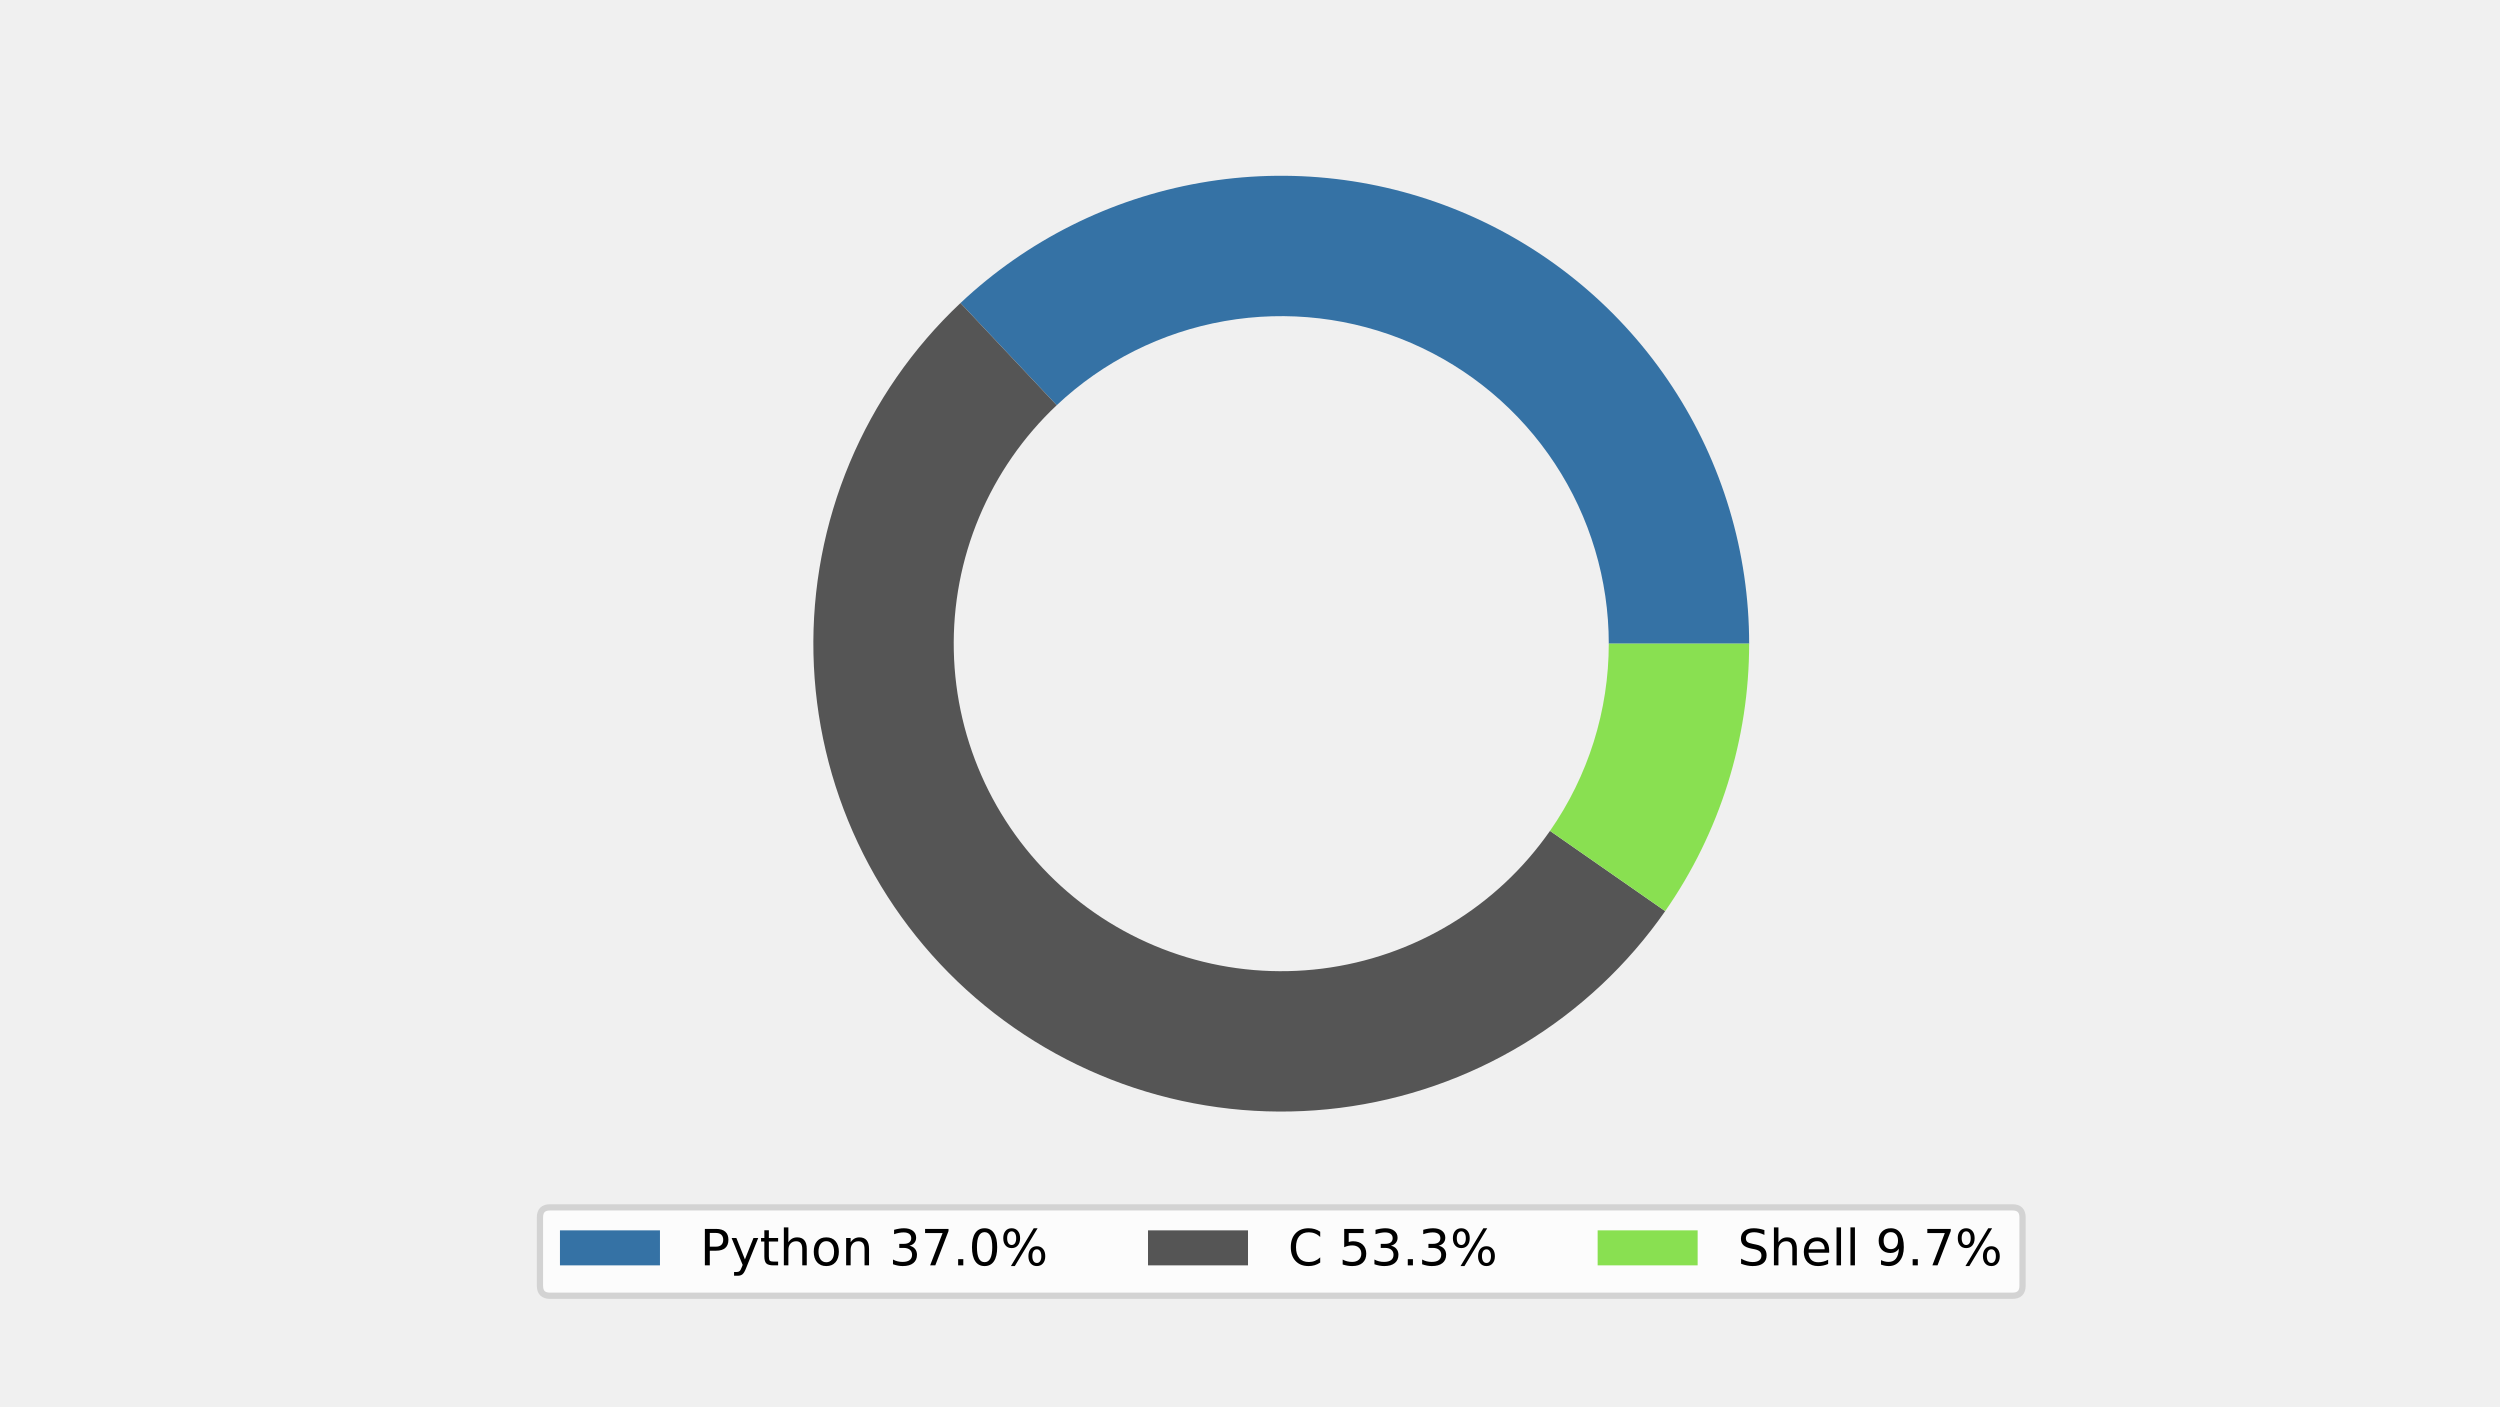
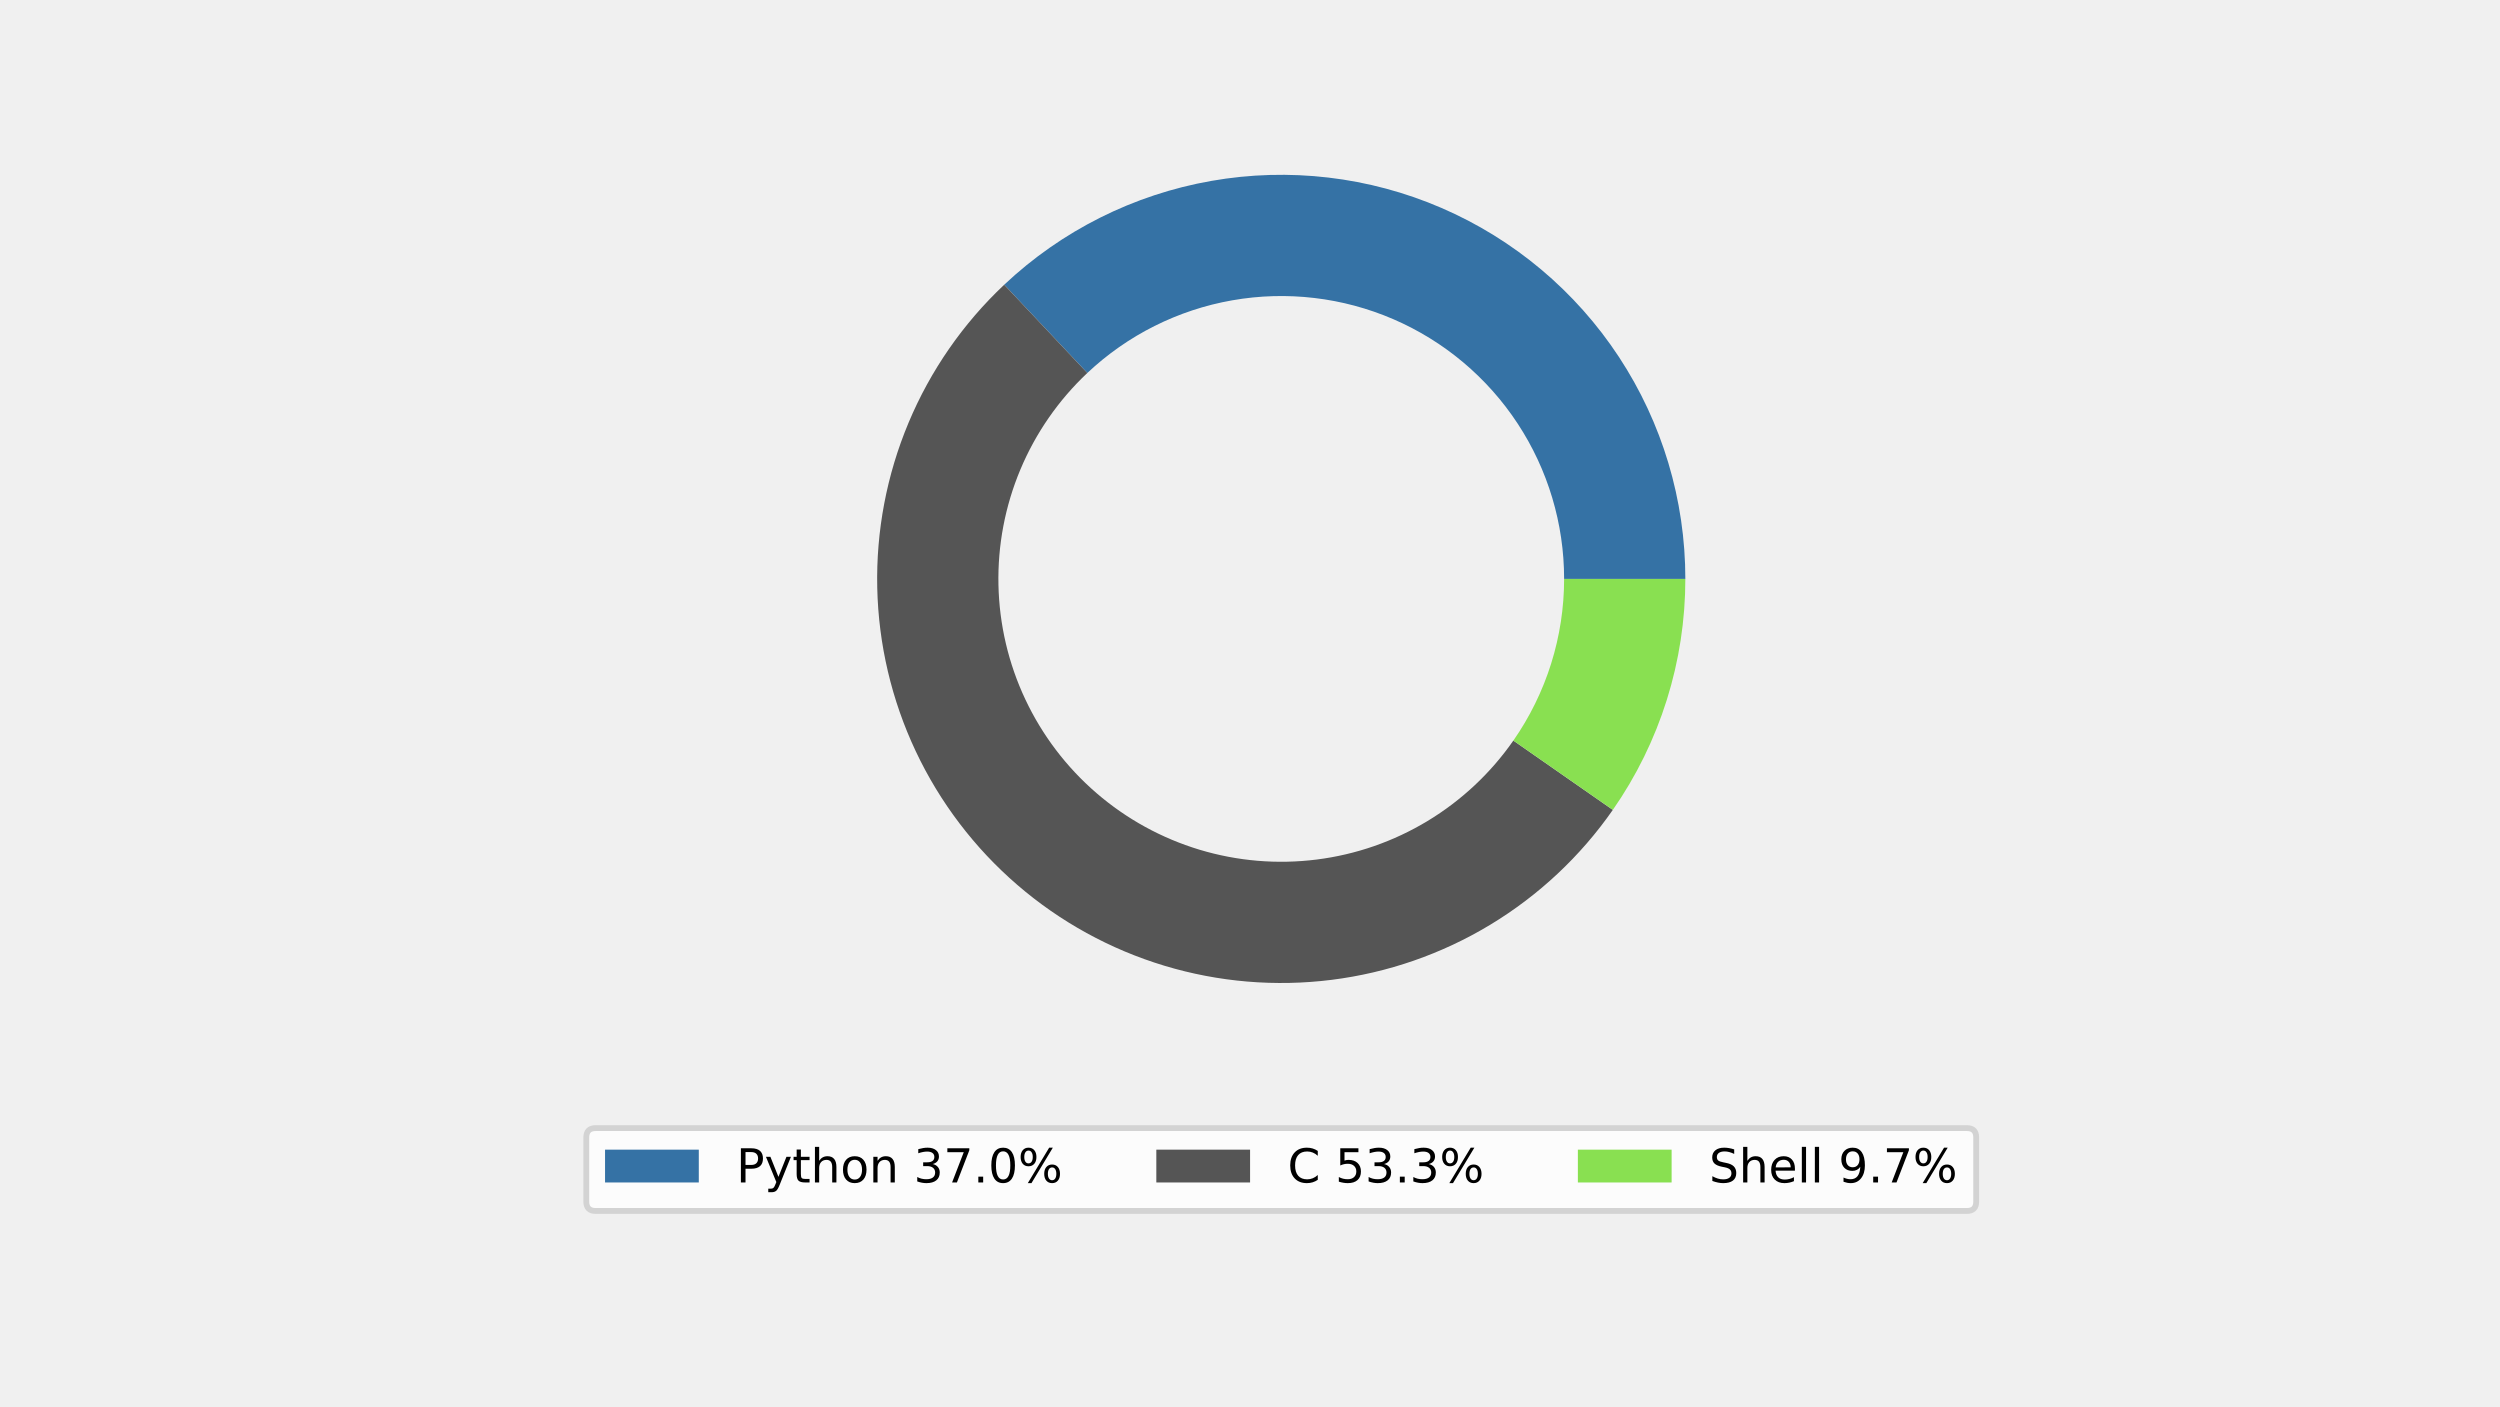
- <svg xmlns="http://www.w3.org/2000/svg" xmlns:xlink="http://www.w3.org/1999/xlink" width="400pt" height="225pt" viewBox="0 0 400 225" version="1.1">
+ <svg xmlns="http://www.w3.org/2000/svg" xmlns:xlink="http://www.w3.org/1999/xlink" width="426.667pt" height="240pt" viewBox="0 0 426.667 240" version="1.1">
  <defs>
    <style type="text/css">*{stroke-linejoin: round; stroke-linecap: butt}</style>
  </defs>
  <g id="figure_1">
    <g id="patch_1">
-       <path d="M 0 225  L 400 225  L 400 0  L 0 0  L 0 225  z " style="fill: none" />
+       <path d="M 0 240  L 426.667 240  L 426.667 0  L 0 0  L 0 240  z " style="fill: none" />
    </g>
    <g id="axes_1">
      <g id="patch_2">
-         <path d="M 257.405 102.987  C 257.405 92.757 254.409 82.748 248.79 74.2  C 243.17 65.652 235.169 58.933 225.778 54.877  C 216.387 50.821 206.01 49.603 195.935 51.372  C 185.859 53.142 176.519 57.824 169.072 64.837  L 153.674 48.487  C 164.313 38.468 177.656 31.78 192.049 29.252  C 206.443 26.724 221.267 28.465 234.683 34.259  C 248.099 40.053 259.529 49.651 267.557 61.862  C 275.585 74.074 279.864 88.373 279.864 102.987  z " clip-path="url(#pf75ff3f11f)" style="fill: #3572a5" />
+         <path d="M 266.943 98.8  C 266.943 89.376 264.183 80.156 259.006 72.281  C 253.83 64.406 246.459 58.217 237.808 54.481  C 229.156 50.744 219.597 49.622 210.315 51.252  C 201.034 52.882 192.429 57.195 185.569 63.656  L 171.384 48.594  C 181.185 39.364 193.477 33.203 206.736 30.874  C 219.996 28.545 233.652 30.149 246.011 35.487  C 258.37 40.825 268.9 49.666 276.295 60.916  C 283.69 72.165 287.632 85.337 287.632 98.8  z " clip-path="url(#p0f44d6f2d2)" style="fill: #3572a5" />
      </g>
      <g id="patch_3">
-         <path d="M 169.072 64.837  C 163.73 69.868 159.503 75.965 156.667 82.733  C 153.831 89.502 152.448 96.79 152.608 104.127  C 152.767 111.463 154.466 118.685 157.594 125.323  C 160.722 131.962 165.209 137.869 170.765 142.663  C 176.321 147.457 182.822 151.031 189.847 153.153  C 196.872 155.275 204.265 155.898 211.545 154.981  C 218.826 154.065 225.834 151.629 232.113 147.832  C 238.393 144.036 243.806 138.962 248 132.941  L 266.429 145.778  C 260.437 154.38 252.704 161.628 243.733 167.052  C 234.762 172.476 224.751 175.955 214.35 177.265  C 203.949 178.574 193.388 177.684 183.353 174.653  C 173.318 171.622 164.03 166.516 156.093 159.668  C 148.156 152.819 141.745 144.379 137.277 134.896  C 132.809 125.413 130.382 115.096 130.154 104.615  C 129.926 94.135 131.902 83.722 135.953 74.053  C 140.005 64.385 146.042 55.674 153.674 48.487  z " clip-path="url(#pf75ff3f11f)" style="fill: #555555" />
+         <path d="M 185.569 63.656  C 180.648 68.291 176.755 73.908 174.142 80.142  C 171.529 86.377 170.255 93.092 170.402 99.85  C 170.549 106.609 172.114 113.261 174.996 119.377  C 177.877 125.492 182.011 130.934 187.129 135.35  C 192.247 139.767 198.236 143.059 204.708 145.014  C 211.179 146.968 217.989 147.542 224.696 146.698  C 231.403 145.854 237.859 143.61 243.644 140.112  C 249.429 136.615 254.415 131.941 258.279 126.394  L 275.256 138.22  C 269.736 146.144 262.613 152.821 254.348 157.817  C 246.084 162.814 236.862 166.019 227.28 167.225  C 217.699 168.432 207.97 167.612 198.725 164.82  C 189.48 162.027 180.925 157.324 173.613 151.015  C 166.301 144.706 160.396 136.931 156.279 128.195  C 152.163 119.459 149.928 109.955 149.717 100.3  C 149.507 90.645 151.328 81.053 155.06 72.146  C 158.792 63.239 164.354 55.215 171.384 48.594  z " clip-path="url(#p0f44d6f2d2)" style="fill: #555555" />
      </g>
      <g id="patch_4">
-         <path d="M 248 132.941  C 251.044 128.572 253.403 123.764 254.998 118.685  C 256.593 113.605 257.405 108.311 257.405 102.987  L 279.864 102.987  C 279.864 110.593 278.705 118.155 276.426 125.412  C 274.148 132.669 270.777 139.537 266.429 145.778  z " clip-path="url(#pf75ff3f11f)" style="fill: #89e051" />
+         <path d="M 258.279 126.394  C 261.083 122.369 263.257 117.941 264.726 113.261  C 266.195 108.581 266.943 103.705 266.943 98.8  L 287.632 98.8  C 287.632 105.807 286.564 112.773 284.465 119.458  C 282.366 126.144 279.261 132.47 275.256 138.22  z " clip-path="url(#p0f44d6f2d2)" style="fill: #89e051" />
      </g>
    </g>
    <g id="axes_2">
      <g id="legend_1">
        <g id="patch_5">
-           <path d="M 87.994 207.321  L 322.006 207.321  Q 323.606 207.321 323.606 205.721  L 323.606 194.779  Q 323.606 193.179 322.006 193.179  L 87.994 193.179  Q 86.394 193.179 86.394 194.779  L 86.394 205.721  Q 86.394 207.321 87.994 207.321  z " style="fill: #ffffff; opacity: 0.8; stroke: #cccccc; stroke-linejoin: miter" />
+           <path d="M 101.661 206.671  L 335.672 206.671  Q 337.272 206.671 337.272 205.071  L 337.272 194.129  Q 337.272 192.529 335.672 192.529  L 101.661 192.529  Q 100.061 192.529 100.061 194.129  L 100.061 205.071  Q 100.061 206.671 101.661 206.671  z " style="fill: #ffffff; opacity: 0.8; stroke: #cccccc; stroke-linejoin: miter" />
        </g>
        <g id="patch_6">
-           <path d="M 89.594 202.458  L 105.594 202.458  L 105.594 196.857  L 89.594 196.857  z " style="fill: #3572a5" />
+           <path d="M 103.261 201.808  L 119.261 201.808  L 119.261 196.208  L 103.261 196.208  z " style="fill: #3572a5" />
        </g>
        <g id="text_1">
-           <g transform="translate(111.9944 202.4575) scale(0.08 -0.08)">
+           <g transform="translate(125.661 201.8075) scale(0.08 -0.08)">
            <defs>
              <path id="DejaVuSans-50" d="M 1259 4147  L 1259 2394  L 2053 2394  Q 2494 2394 2734 2622  Q 2975 2850 2975 3272  Q 2975 3691 2734 3919  Q 2494 4147 2053 4147  L 1259 4147  z M 628 4666  L 2053 4666  Q 2838 4666 3239 4311  Q 3641 3956 3641 3272  Q 3641 2581 3239 2228  Q 2838 1875 2053 1875  L 1259 1875  L 1259 0  L 628 0  L 628 4666  z " transform="scale(0.015625)" />
              <path id="DejaVuSans-79" d="M 2059 -325  Q 1816 -950 1584 -1140  Q 1353 -1331 966 -1331  L 506 -1331  L 506 -850  L 844 -850  Q 1081 -850 1212 -737  Q 1344 -625 1503 -206  L 1606 56  L 191 3500  L 800 3500  L 1894 763  L 2988 3500  L 3597 3500  L 2059 -325  z " transform="scale(0.015625)" />
              <path id="DejaVuSans-74" d="M 1172 4494  L 1172 3500  L 2356 3500  L 2356 3053  L 1172 3053  L 1172 1153  Q 1172 725 1289 603  Q 1406 481 1766 481  L 2356 481  L 2356 0  L 1766 0  Q 1100 0 847 248  Q 594 497 594 1153  L 594 3053  L 172 3053  L 172 3500  L 594 3500  L 594 4494  L 1172 4494  z " transform="scale(0.015625)" />
              <path id="DejaVuSans-68" d="M 3513 2113  L 3513 0  L 2938 0  L 2938 2094  Q 2938 2591 2744 2837  Q 2550 3084 2163 3084  Q 1697 3084 1428 2787  Q 1159 2491 1159 1978  L 1159 0  L 581 0  L 581 4863  L 1159 4863  L 1159 2956  Q 1366 3272 1645 3428  Q 1925 3584 2291 3584  Q 2894 3584 3203 3211  Q 3513 2838 3513 2113  z " transform="scale(0.015625)" />
              <path id="DejaVuSans-6f" d="M 1959 3097  Q 1497 3097 1228 2736  Q 959 2375 959 1747  Q 959 1119 1226 758  Q 1494 397 1959 397  Q 2419 397 2687 759  Q 2956 1122 2956 1747  Q 2956 2369 2687 2733  Q 2419 3097 1959 3097  z M 1959 3584  Q 2709 3584 3137 3096  Q 3566 2609 3566 1747  Q 3566 888 3137 398  Q 2709 -91 1959 -91  Q 1206 -91 779 398  Q 353 888 353 1747  Q 353 2609 779 3096  Q 1206 3584 1959 3584  z " transform="scale(0.015625)" />
              <path id="DejaVuSans-6e" d="M 3513 2113  L 3513 0  L 2938 0  L 2938 2094  Q 2938 2591 2744 2837  Q 2550 3084 2163 3084  Q 1697 3084 1428 2787  Q 1159 2491 1159 1978  L 1159 0  L 581 0  L 581 3500  L 1159 3500  L 1159 2956  Q 1366 3272 1645 3428  Q 1925 3584 2291 3584  Q 2894 3584 3203 3211  Q 3513 2838 3513 2113  z " transform="scale(0.015625)" />
              <path id="DejaVuSans-20" transform="scale(0.015625)" />
              <path id="DejaVuSans-33" d="M 2597 2516  Q 3050 2419 3304 2112  Q 3559 1806 3559 1356  Q 3559 666 3084 287  Q 2609 -91 1734 -91  Q 1441 -91 1130 -33  Q 819 25 488 141  L 488 750  Q 750 597 1062 519  Q 1375 441 1716 441  Q 2309 441 2620 675  Q 2931 909 2931 1356  Q 2931 1769 2642 2001  Q 2353 2234 1838 2234  L 1294 2234  L 1294 2753  L 1863 2753  Q 2328 2753 2575 2939  Q 2822 3125 2822 3475  Q 2822 3834 2567 4026  Q 2313 4219 1838 4219  Q 1578 4219 1281 4162  Q 984 4106 628 3988  L 628 4550  Q 988 4650 1302 4700  Q 1616 4750 1894 4750  Q 2613 4750 3031 4423  Q 3450 4097 3450 3541  Q 3450 3153 3228 2886  Q 3006 2619 2597 2516  z " transform="scale(0.015625)" />
              <path id="DejaVuSans-37" d="M 525 4666  L 3525 4666  L 3525 4397  L 1831 0  L 1172 0  L 2766 4134  L 525 4134  L 525 4666  z " transform="scale(0.015625)" />
              <path id="DejaVuSans-2e" d="M 684 794  L 1344 794  L 1344 0  L 684 0  L 684 794  z " transform="scale(0.015625)" />
              <path id="DejaVuSans-30" d="M 2034 4250  Q 1547 4250 1301 3770  Q 1056 3291 1056 2328  Q 1056 1369 1301 889  Q 1547 409 2034 409  Q 2525 409 2770 889  Q 3016 1369 3016 2328  Q 3016 3291 2770 3770  Q 2525 4250 2034 4250  z M 2034 4750  Q 2819 4750 3233 4129  Q 3647 3509 3647 2328  Q 3647 1150 3233 529  Q 2819 -91 2034 -91  Q 1250 -91 836 529  Q 422 1150 422 2328  Q 422 3509 836 4129  Q 1250 4750 2034 4750  z " transform="scale(0.015625)" />
              <path id="DejaVuSans-25" d="M 4653 2053  Q 4381 2053 4226 1822  Q 4072 1591 4072 1178  Q 4072 772 4226 539  Q 4381 306 4653 306  Q 4919 306 5073 539  Q 5228 772 5228 1178  Q 5228 1588 5073 1820  Q 4919 2053 4653 2053  z M 4653 2450  Q 5147 2450 5437 2106  Q 5728 1763 5728 1178  Q 5728 594 5436 251  Q 5144 -91 4653 -91  Q 4153 -91 3862 251  Q 3572 594 3572 1178  Q 3572 1766 3864 2108  Q 4156 2450 4653 2450  z M 1428 4353  Q 1159 4353 1004 4120  Q 850 3888 850 3481  Q 850 3069 1003 2837  Q 1156 2606 1428 2606  Q 1700 2606 1854 2837  Q 2009 3069 2009 3481  Q 2009 3884 1853 4118  Q 1697 4353 1428 4353  z M 4250 4750  L 4750 4750  L 1831 -91  L 1331 -91  L 4250 4750  z M 1428 4750  Q 1922 4750 2215 4408  Q 2509 4066 2509 3481  Q 2509 2891 2217 2550  Q 1925 2209 1428 2209  Q 931 2209 642 2551  Q 353 2894 353 3481  Q 353 4063 643 4406  Q 934 4750 1428 4750  z " transform="scale(0.015625)" />
            </defs>
            <use xlink:href="#DejaVuSans-50" />
            <use xlink:href="#DejaVuSans-79" x="60.303" />
            <use xlink:href="#DejaVuSans-74" x="119.482" />
            <use xlink:href="#DejaVuSans-68" x="158.691" />
            <use xlink:href="#DejaVuSans-6f" x="222.07" />
            <use xlink:href="#DejaVuSans-6e" x="283.252" />
            <use xlink:href="#DejaVuSans-20" x="346.631" />
            <use xlink:href="#DejaVuSans-33" x="378.418" />
            <use xlink:href="#DejaVuSans-37" x="442.041" />
            <use xlink:href="#DejaVuSans-2e" x="505.664" />
            <use xlink:href="#DejaVuSans-30" x="537.451" />
            <use xlink:href="#DejaVuSans-25" x="601.074" />
          </g>
        </g>
        <g id="patch_7">
-           <path d="M 183.681 202.458  L 199.681 202.458  L 199.681 196.857  L 183.681 196.857  z " style="fill: #555555" />
+           <path d="M 197.347 201.808  L 213.347 201.808  L 213.347 196.208  L 197.347 196.208  z " style="fill: #555555" />
        </g>
        <g id="text_2">
-           <g transform="translate(206.0806 202.4575) scale(0.08 -0.08)">
+           <g transform="translate(219.7473 201.8075) scale(0.08 -0.08)">
            <defs>
              <path id="DejaVuSans-43" d="M 4122 4306  L 4122 3641  Q 3803 3938 3442 4084  Q 3081 4231 2675 4231  Q 1875 4231 1450 3742  Q 1025 3253 1025 2328  Q 1025 1406 1450 917  Q 1875 428 2675 428  Q 3081 428 3442 575  Q 3803 722 4122 1019  L 4122 359  Q 3791 134 3420 21  Q 3050 -91 2638 -91  Q 1578 -91 968 557  Q 359 1206 359 2328  Q 359 3453 968 4101  Q 1578 4750 2638 4750  Q 3056 4750 3426 4639  Q 3797 4528 4122 4306  z " transform="scale(0.015625)" />
              <path id="DejaVuSans-35" d="M 691 4666  L 3169 4666  L 3169 4134  L 1269 4134  L 1269 2991  Q 1406 3038 1543 3061  Q 1681 3084 1819 3084  Q 2600 3084 3056 2656  Q 3513 2228 3513 1497  Q 3513 744 3044 326  Q 2575 -91 1722 -91  Q 1428 -91 1123 -41  Q 819 9 494 109  L 494 744  Q 775 591 1075 516  Q 1375 441 1709 441  Q 2250 441 2565 725  Q 2881 1009 2881 1497  Q 2881 1984 2565 2268  Q 2250 2553 1709 2553  Q 1456 2553 1204 2497  Q 953 2441 691 2322  L 691 4666  z " transform="scale(0.015625)" />
            </defs>
            <use xlink:href="#DejaVuSans-43" />
            <use xlink:href="#DejaVuSans-20" x="69.824" />
            <use xlink:href="#DejaVuSans-35" x="101.611" />
            <use xlink:href="#DejaVuSans-33" x="165.234" />
            <use xlink:href="#DejaVuSans-2e" x="228.857" />
            <use xlink:href="#DejaVuSans-33" x="260.645" />
            <use xlink:href="#DejaVuSans-25" x="324.268" />
          </g>
        </g>
        <g id="patch_8">
-           <path d="M 255.623 202.458  L 271.623 202.458  L 271.623 196.857  L 255.623 196.857  z " style="fill: #89e051" />
+           <path d="M 269.29 201.808  L 285.29 201.808  L 285.29 196.208  L 269.29 196.208  z " style="fill: #89e051" />
        </g>
        <g id="text_3">
-           <g transform="translate(278.0231 202.4575) scale(0.08 -0.08)">
+           <g transform="translate(291.6898 201.8075) scale(0.08 -0.08)">
            <defs>
              <path id="DejaVuSans-53" d="M 3425 4513  L 3425 3897  Q 3066 4069 2747 4153  Q 2428 4238 2131 4238  Q 1616 4238 1336 4038  Q 1056 3838 1056 3469  Q 1056 3159 1242 3001  Q 1428 2844 1947 2747  L 2328 2669  Q 3034 2534 3370 2195  Q 3706 1856 3706 1288  Q 3706 609 3251 259  Q 2797 -91 1919 -91  Q 1588 -91 1214 -16  Q 841 59 441 206  L 441 856  Q 825 641 1194 531  Q 1563 422 1919 422  Q 2459 422 2753 634  Q 3047 847 3047 1241  Q 3047 1584 2836 1778  Q 2625 1972 2144 2069  L 1759 2144  Q 1053 2284 737 2584  Q 422 2884 422 3419  Q 422 4038 858 4394  Q 1294 4750 2059 4750  Q 2388 4750 2728 4690  Q 3069 4631 3425 4513  z " transform="scale(0.015625)" />
              <path id="DejaVuSans-65" d="M 3597 1894  L 3597 1613  L 953 1613  Q 991 1019 1311 708  Q 1631 397 2203 397  Q 2534 397 2845 478  Q 3156 559 3463 722  L 3463 178  Q 3153 47 2828 -22  Q 2503 -91 2169 -91  Q 1331 -91 842 396  Q 353 884 353 1716  Q 353 2575 817 3079  Q 1281 3584 2069 3584  Q 2775 3584 3186 3129  Q 3597 2675 3597 1894  z M 3022 2063  Q 3016 2534 2758 2815  Q 2500 3097 2075 3097  Q 1594 3097 1305 2825  Q 1016 2553 972 2059  L 3022 2063  z " transform="scale(0.015625)" />
              <path id="DejaVuSans-6c" d="M 603 4863  L 1178 4863  L 1178 0  L 603 0  L 603 4863  z " transform="scale(0.015625)" />
              <path id="DejaVuSans-39" d="M 703 97  L 703 672  Q 941 559 1184 500  Q 1428 441 1663 441  Q 2288 441 2617 861  Q 2947 1281 2994 2138  Q 2813 1869 2534 1725  Q 2256 1581 1919 1581  Q 1219 1581 811 2004  Q 403 2428 403 3163  Q 403 3881 828 4315  Q 1253 4750 1959 4750  Q 2769 4750 3195 4129  Q 3622 3509 3622 2328  Q 3622 1225 3098 567  Q 2575 -91 1691 -91  Q 1453 -91 1209 -44  Q 966 3 703 97  z M 1959 2075  Q 2384 2075 2632 2365  Q 2881 2656 2881 3163  Q 2881 3666 2632 3958  Q 2384 4250 1959 4250  Q 1534 4250 1286 3958  Q 1038 3666 1038 3163  Q 1038 2656 1286 2365  Q 1534 2075 1959 2075  z " transform="scale(0.015625)" />
            </defs>
            <use xlink:href="#DejaVuSans-53" />
            <use xlink:href="#DejaVuSans-68" x="63.477" />
            <use xlink:href="#DejaVuSans-65" x="126.855" />
            <use xlink:href="#DejaVuSans-6c" x="188.379" />
            <use xlink:href="#DejaVuSans-6c" x="216.162" />
            <use xlink:href="#DejaVuSans-20" x="243.945" />
            <use xlink:href="#DejaVuSans-39" x="275.732" />
            <use xlink:href="#DejaVuSans-2e" x="339.355" />
            <use xlink:href="#DejaVuSans-37" x="371.143" />
            <use xlink:href="#DejaVuSans-25" x="434.766" />
          </g>
        </g>
      </g>
    </g>
  </g>
  <defs>
-     <clipPath id="pf75ff3f11f">
-       <path d="M 280.987 102.987  C 280.987 93.008 279.021 83.127 275.203 73.908  C 271.384 64.689 265.787 56.312 258.731 49.256  C 251.675 42.2 243.298 36.603 234.079 32.784  C 224.86 28.966 214.979 27 205 27  C 195.021 27 185.14 28.966 175.921 32.784  C 166.702 36.603 158.325 42.2 151.269 49.256  C 144.213 56.312 138.616 64.689 134.797 73.908  C 130.979 83.127 129.013 93.008 129.013 102.987  C 129.013 112.965 130.979 122.847 134.797 132.066  C 138.616 141.285 144.213 149.662 151.269 156.718  C 158.325 163.774 166.702 169.371 175.921 173.19  C 185.14 177.008 195.021 178.974 205 178.974  C 214.979 178.974 224.86 177.008 234.079 173.19  C 243.298 169.371 251.675 163.774 258.731 156.718  C 265.787 149.662 271.384 141.285 275.203 132.066  C 279.021 122.847 280.987 112.965 280.987 102.987  M 205 102.987  C 205 102.987 205 102.987 205 102.987  C 205 102.987 205 102.987 205 102.987  C 205 102.987 205 102.987 205 102.987  C 205 102.987 205 102.987 205 102.987  C 205 102.987 205 102.987 205 102.987  C 205 102.987 205 102.987 205 102.987  C 205 102.987 205 102.987 205 102.987  C 205 102.987 205 102.987 205 102.987  C 205 102.987 205 102.987 205 102.987  C 205 102.987 205 102.987 205 102.987  C 205 102.987 205 102.987 205 102.987  C 205 102.987 205 102.987 205 102.987  C 205 102.987 205 102.987 205 102.987  C 205 102.987 205 102.987 205 102.987  C 205 102.987 205 102.987 205 102.987  C 205 102.987 205 102.987 205 102.987  z " />
+     <clipPath id="p0f44d6f2d2">
+       <path d="M 288.667 98.8  C 288.667 89.608 286.856 80.505 283.338 72.012  C 279.82 63.52 274.664 55.802 268.164 49.303  C 261.664 42.803 253.947 37.646 245.455 34.128  C 236.962 30.611 227.859 28.8 218.667 28.8  C 209.474 28.8 200.371 30.611 191.879 34.128  C 183.386 37.646 175.669 42.803 169.169 49.303  C 162.669 55.802 157.513 63.52 153.995 72.012  C 150.477 80.505 148.667 89.608 148.667 98.8  C 148.667 107.992 150.477 117.095 153.995 125.588  C 157.513 134.08 162.669 141.798 169.169 148.297  C 175.669 154.797 183.386 159.954 191.879 163.472  C 200.371 166.989 209.474 168.8 218.667 168.8  C 227.859 168.8 236.962 166.989 245.455 163.472  C 253.947 159.954 261.664 154.797 268.164 148.297  C 274.664 141.798 279.82 134.08 283.338 125.588  C 286.856 117.095 288.667 107.992 288.667 98.8  M 218.667 98.8  C 218.667 98.8 218.667 98.8 218.667 98.8  C 218.667 98.8 218.667 98.8 218.667 98.8  C 218.667 98.8 218.667 98.8 218.667 98.8  C 218.667 98.8 218.667 98.8 218.667 98.8  C 218.667 98.8 218.667 98.8 218.667 98.8  C 218.667 98.8 218.667 98.8 218.667 98.8  C 218.667 98.8 218.667 98.8 218.667 98.8  C 218.667 98.8 218.667 98.8 218.667 98.8  C 218.667 98.8 218.667 98.8 218.667 98.8  C 218.667 98.8 218.667 98.8 218.667 98.8  C 218.667 98.8 218.667 98.8 218.667 98.8  C 218.667 98.8 218.667 98.8 218.667 98.8  C 218.667 98.8 218.667 98.8 218.667 98.8  C 218.667 98.8 218.667 98.8 218.667 98.8  C 218.667 98.8 218.667 98.8 218.667 98.8  C 218.667 98.8 218.667 98.8 218.667 98.8  z " />
    </clipPath>
  </defs>
</svg>
